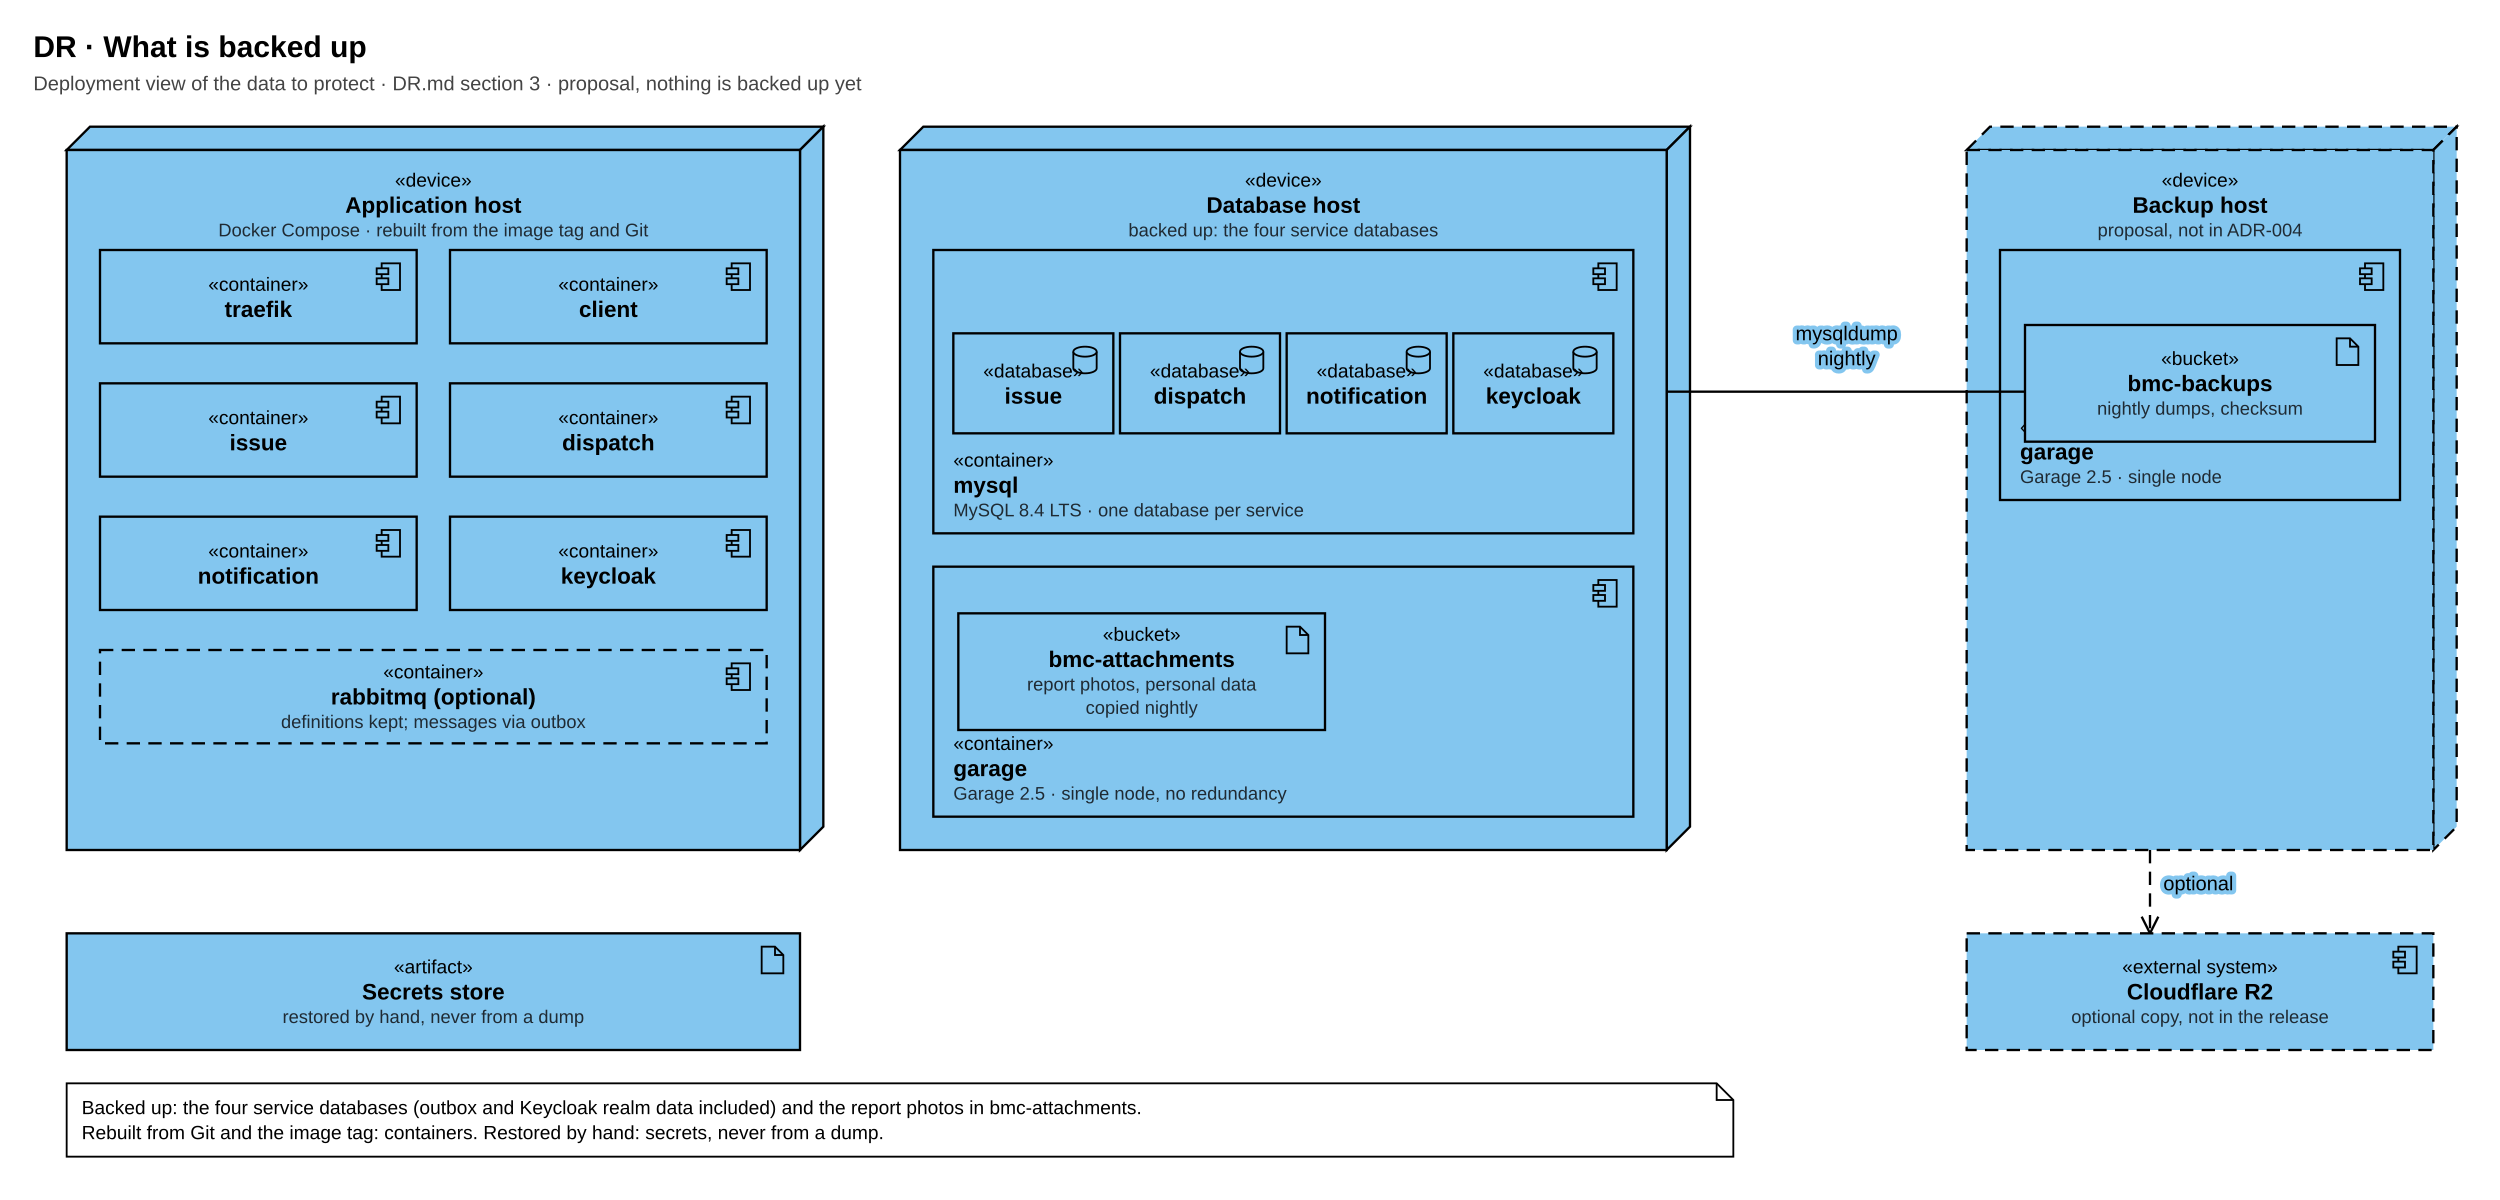
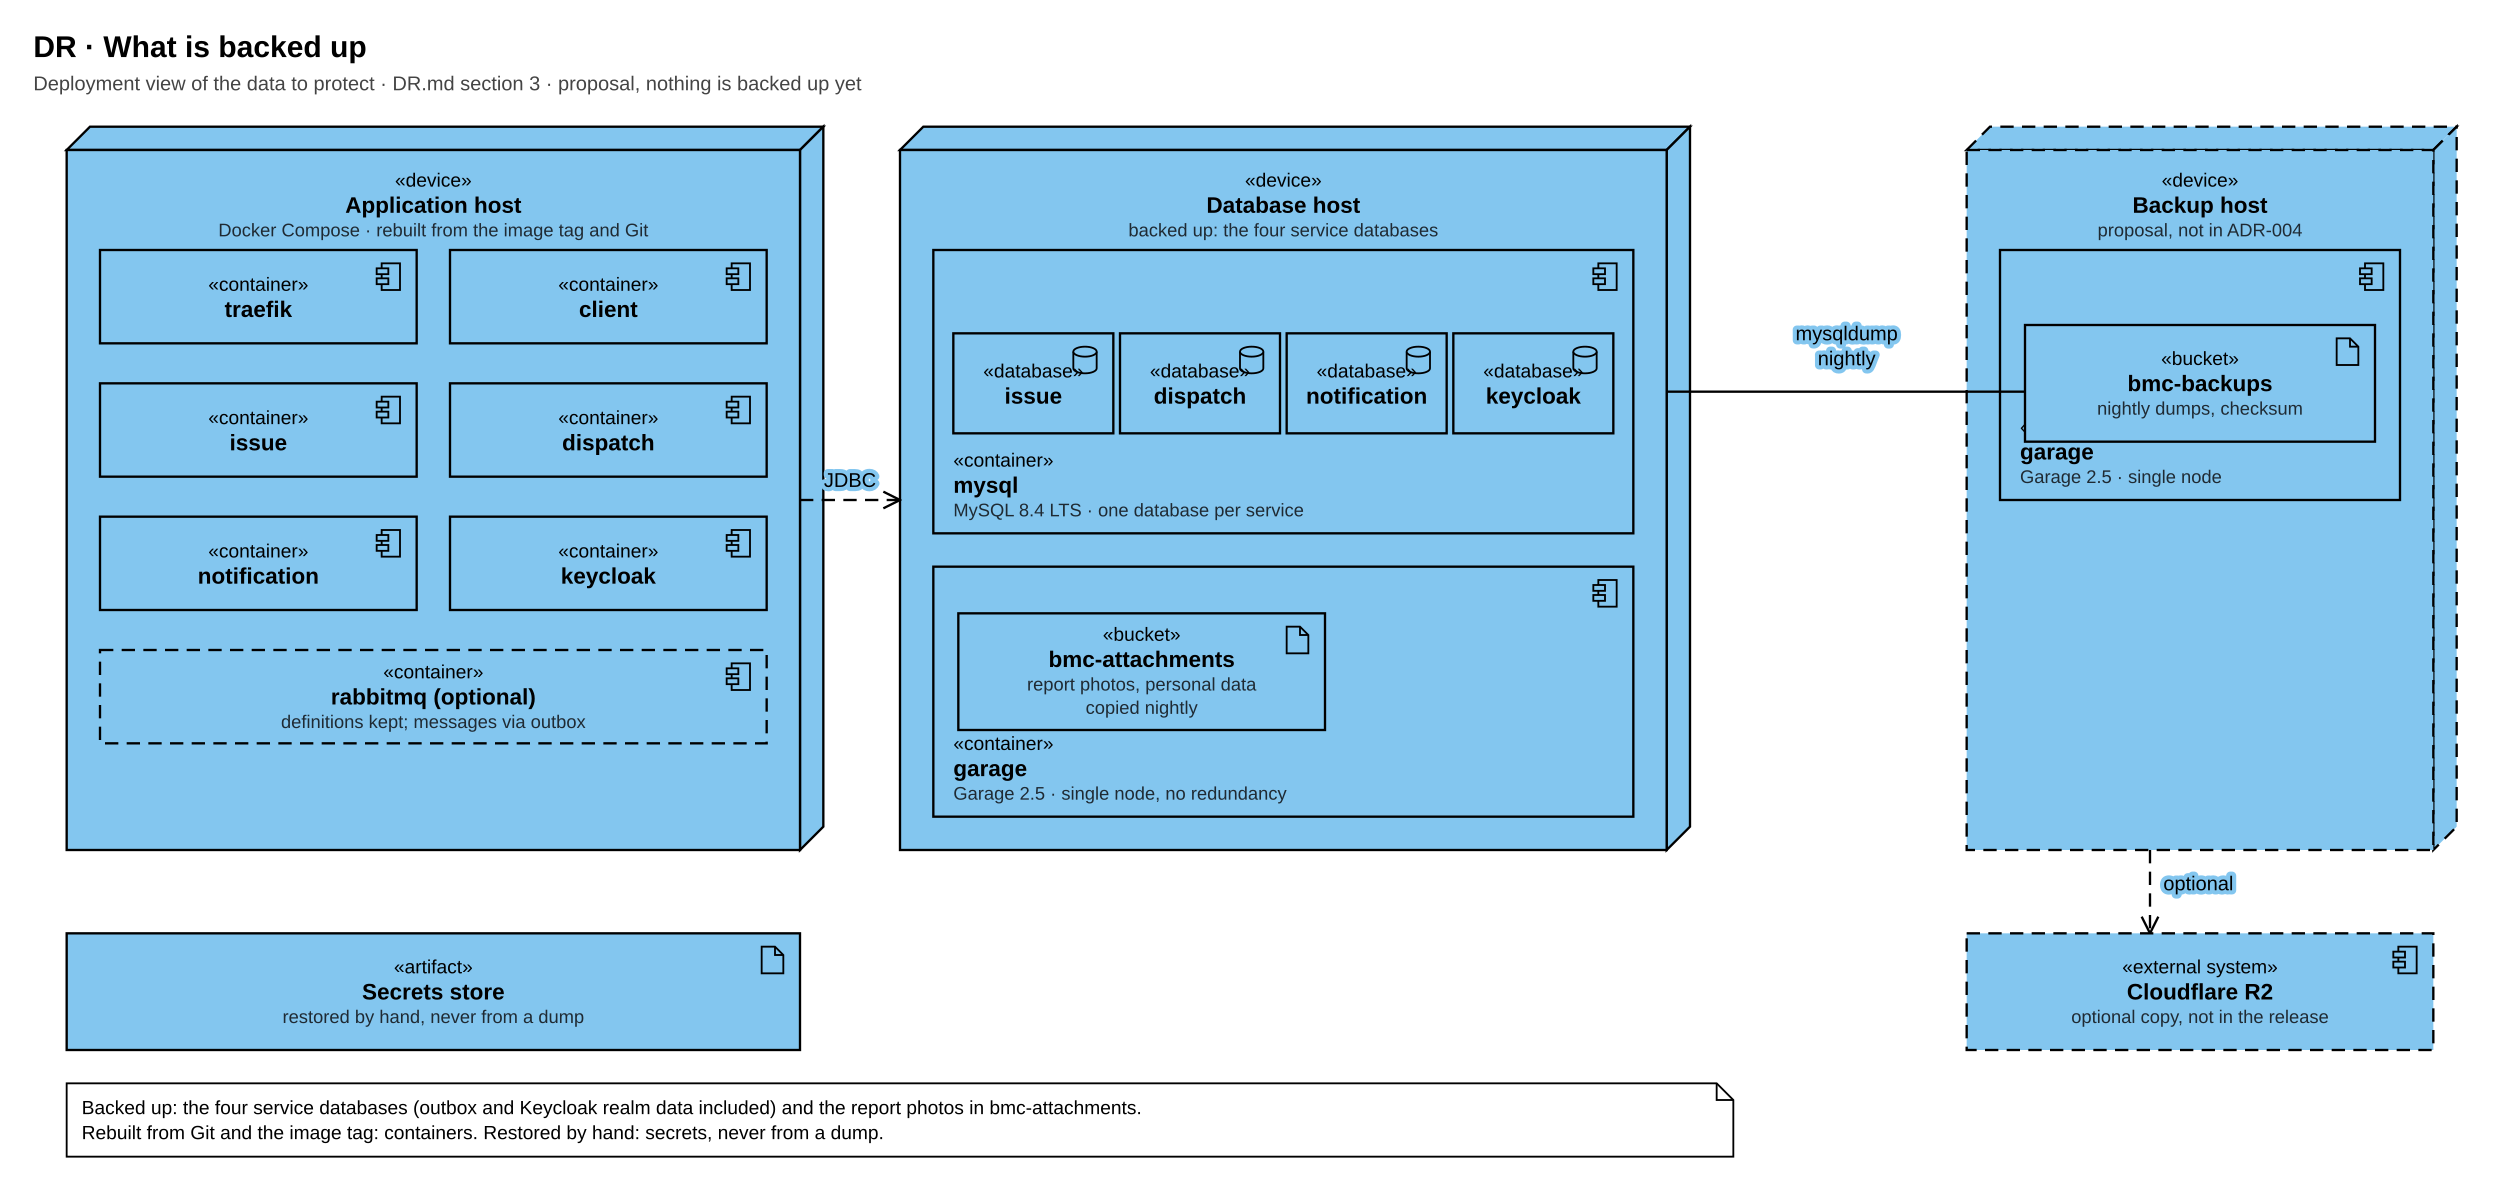
<svg xmlns="http://www.w3.org/2000/svg" width="1500" height="720" viewBox="0 0 1500 720" font-family="Arial, 'Liberation Sans', Helvetica, sans-serif">
  <defs>
    <marker id="open" viewBox="0 0 12 12" refX="11" refY="6" markerWidth="12" markerHeight="12" markerUnits="userSpaceOnUse" orient="auto">
      <path d="M1 1 L11 6 L1 11" fill="none" stroke="#000000" stroke-width="1.4" />
    </marker>
  </defs>
  <rect width="100%" height="100%" fill="#FFFFFF" />
  <path d="M40 90 l14 -14 h440 l-14 14 z" fill="#83C6EF" stroke="#000000" stroke-width="1.4" />
  <path d="M480 90 l14 -14 v420 l-14 14 z" fill="#83C6EF" stroke="#000000" stroke-width="1.4" />
  <rect x="40" y="90" width="440" height="420" fill="#83C6EF" stroke="#000000" stroke-width="1.4" />
  <text x="260.0" y="108" font-size="11.5" fill="#000000" text-anchor="middle" dominant-baseline="central">«device»</text>
  <text x="260.0" y="123" font-size="13.5" font-weight="bold" fill="#000000" text-anchor="middle" dominant-baseline="central">Application host</text>
  <text x="260.0" y="138" font-size="11" fill="#1F2A33" text-anchor="middle" dominant-baseline="central">Docker Compose · rebuilt from the image tag and Git</text>
  <path d="M540 90 l14 -14 h460 l-14 14 z" fill="#83C6EF" stroke="#000000" stroke-width="1.4" />
  <path d="M1000 90 l14 -14 v420 l-14 14 z" fill="#83C6EF" stroke="#000000" stroke-width="1.4" />
  <rect x="540" y="90" width="460" height="420" fill="#83C6EF" stroke="#000000" stroke-width="1.4" />
  <text x="770.0" y="108" font-size="11.5" fill="#000000" text-anchor="middle" dominant-baseline="central">«device»</text>
  <text x="770.0" y="123" font-size="13.5" font-weight="bold" fill="#000000" text-anchor="middle" dominant-baseline="central">Database host</text>
  <text x="770.0" y="138" font-size="11" fill="#1F2A33" text-anchor="middle" dominant-baseline="central">backed up: the four service databases</text>
  <rect x="560" y="150" width="420" height="170" fill="#83C6EF" stroke="#000000" stroke-width="1.4" />
  <rect x="959" y="158" width="11" height="16" stroke="#000000" stroke-width="1.1" fill="#83C6EF" />
  <rect x="956" y="161" width="7" height="3.5" stroke="#000000" stroke-width="1.1" fill="#83C6EF" />
  <rect x="956" y="167" width="7" height="3.5" stroke="#000000" stroke-width="1.1" fill="#83C6EF" />
  <text x="572" y="276" font-size="11.5" fill="#000000" text-anchor="start" dominant-baseline="central">«container»</text>
  <text x="572" y="291" font-size="13.5" font-weight="bold" fill="#000000" text-anchor="start" dominant-baseline="central">mysql</text>
  <text x="572" y="306" font-size="11" fill="#1F2A33" text-anchor="start" dominant-baseline="central">MySQL 8.4 LTS · one database per service</text>
  <rect x="560" y="340" width="420" height="150" fill="#83C6EF" stroke="#000000" stroke-width="1.4" />
  <rect x="959" y="348" width="11" height="16" stroke="#000000" stroke-width="1.1" fill="#83C6EF" />
  <rect x="956" y="351" width="7" height="3.5" stroke="#000000" stroke-width="1.1" fill="#83C6EF" />
  <rect x="956" y="357" width="7" height="3.5" stroke="#000000" stroke-width="1.1" fill="#83C6EF" />
  <text x="572" y="446" font-size="11.5" fill="#000000" text-anchor="start" dominant-baseline="central">«container»</text>
  <text x="572" y="461" font-size="13.5" font-weight="bold" fill="#000000" text-anchor="start" dominant-baseline="central">garage</text>
  <text x="572" y="476" font-size="11" fill="#1F2A33" text-anchor="start" dominant-baseline="central">Garage 2.5 · single node, no redundancy</text>
  <path d="M1180 90 l14 -14 h280 l-14 14 z" fill="#83C6EF" stroke="#000000" stroke-width="1.4" stroke-dasharray="8 5" />
  <path d="M1460 90 l14 -14 v420 l-14 14 z" fill="#83C6EF" stroke="#000000" stroke-width="1.4" stroke-dasharray="8 5" />
  <rect x="1180" y="90" width="280" height="420" fill="#83C6EF" stroke="#000000" stroke-width="1.4" stroke-dasharray="8 5" />
  <text x="1320.0" y="108" font-size="11.5" fill="#000000" text-anchor="middle" dominant-baseline="central">«device»</text>
  <text x="1320.0" y="123" font-size="13.5" font-weight="bold" fill="#000000" text-anchor="middle" dominant-baseline="central">Backup host</text>
  <text x="1320.0" y="138" font-size="11" fill="#1F2A33" text-anchor="middle" dominant-baseline="central">proposal, not in ADR-004</text>
  <rect x="1200" y="150" width="240" height="150" fill="#83C6EF" stroke="#000000" stroke-width="1.4" />
  <rect x="1419" y="158" width="11" height="16" stroke="#000000" stroke-width="1.1" fill="#83C6EF" />
  <rect x="1416" y="161" width="7" height="3.5" stroke="#000000" stroke-width="1.1" fill="#83C6EF" />
  <rect x="1416" y="167" width="7" height="3.5" stroke="#000000" stroke-width="1.1" fill="#83C6EF" />
  <text x="1212" y="256" font-size="11.5" fill="#000000" text-anchor="start" dominant-baseline="central">«container»</text>
  <text x="1212" y="271" font-size="13.5" font-weight="bold" fill="#000000" text-anchor="start" dominant-baseline="central">garage</text>
  <text x="1212" y="286" font-size="11" fill="#1F2A33" text-anchor="start" dominant-baseline="central">Garage 2.5 · single node</text>
  <path d="M1000 235 L1215 235" stroke="#000000" stroke-width="1.4" fill="none" />
  <text stroke="#83C6EF" stroke-width="5" stroke-linejoin="round" x="1108" y="200" font-size="12" fill="#000000" text-anchor="middle" dominant-baseline="central">mysqldump</text>
  <text x="1108" y="200" font-size="12" fill="#000000" text-anchor="middle" dominant-baseline="central">mysqldump</text>
  <text stroke="#83C6EF" stroke-width="5" stroke-linejoin="round" x="1108" y="215" font-size="12" fill="#000000" text-anchor="middle" dominant-baseline="central">nightly</text>
  <text x="1108" y="215" font-size="12" fill="#000000" text-anchor="middle" dominant-baseline="central">nightly</text>
+   <path d="M480 300 L540 300" stroke="#000000" stroke-width="1.4" fill="none" stroke-dasharray="8 5" marker-end="url(#open)" />
+   <text stroke="#83C6EF" stroke-width="5" stroke-linejoin="round" x="510" y="288" font-size="12" fill="#000000" text-anchor="middle" dominant-baseline="central">JDBC</text>
+   <text x="510" y="288" font-size="12" fill="#000000" text-anchor="middle" dominant-baseline="central">JDBC</text>
  <path d="M1290 510 L1290 560" stroke="#000000" stroke-width="1.4" fill="none" stroke-dasharray="8 5" marker-end="url(#open)" />
  <text stroke="#83C6EF" stroke-width="5" stroke-linejoin="round" x="1298" y="530" font-size="12" fill="#000000" text-anchor="start" dominant-baseline="central">optional</text>
  <text x="1298" y="530" font-size="12" fill="#000000" text-anchor="start" dominant-baseline="central">optional</text>
  <text x="20" y="28" font-size="18" font-weight="bold" fill="#000000" text-anchor="start" dominant-baseline="central">DR · What is backed up</text>
  <text x="20" y="50" font-size="12" fill="#444444" text-anchor="start" dominant-baseline="central">Deployment view of the data to protect · DR.md section 3 · proposal, nothing is backed up yet</text>
  <rect x="60" y="150" width="190" height="56" fill="#83C6EF" stroke="#000000" stroke-width="1.4" />
  <rect x="229" y="158" width="11" height="16" stroke="#000000" stroke-width="1.1" fill="#83C6EF" />
  <rect x="226" y="161" width="7" height="3.5" stroke="#000000" stroke-width="1.1" fill="#83C6EF" />
  <rect x="226" y="167" width="7" height="3.5" stroke="#000000" stroke-width="1.1" fill="#83C6EF" />
  <text x="155.0" y="170.5" font-size="11.5" fill="#000000" text-anchor="middle" dominant-baseline="central">«container»</text>
  <text x="155.0" y="185.5" font-size="13.5" font-weight="bold" fill="#000000" text-anchor="middle" dominant-baseline="central">traefik</text>
  <rect x="270" y="150" width="190" height="56" fill="#83C6EF" stroke="#000000" stroke-width="1.4" />
  <rect x="439" y="158" width="11" height="16" stroke="#000000" stroke-width="1.1" fill="#83C6EF" />
  <rect x="436" y="161" width="7" height="3.5" stroke="#000000" stroke-width="1.1" fill="#83C6EF" />
  <rect x="436" y="167" width="7" height="3.5" stroke="#000000" stroke-width="1.1" fill="#83C6EF" />
  <text x="365.0" y="170.5" font-size="11.5" fill="#000000" text-anchor="middle" dominant-baseline="central">«container»</text>
  <text x="365.0" y="185.5" font-size="13.5" font-weight="bold" fill="#000000" text-anchor="middle" dominant-baseline="central">client</text>
  <rect x="60" y="230" width="190" height="56" fill="#83C6EF" stroke="#000000" stroke-width="1.4" />
  <rect x="229" y="238" width="11" height="16" stroke="#000000" stroke-width="1.1" fill="#83C6EF" />
  <rect x="226" y="241" width="7" height="3.5" stroke="#000000" stroke-width="1.1" fill="#83C6EF" />
  <rect x="226" y="247" width="7" height="3.5" stroke="#000000" stroke-width="1.1" fill="#83C6EF" />
  <text x="155.0" y="250.5" font-size="11.5" fill="#000000" text-anchor="middle" dominant-baseline="central">«container»</text>
  <text x="155.0" y="265.5" font-size="13.5" font-weight="bold" fill="#000000" text-anchor="middle" dominant-baseline="central">issue</text>
  <rect x="270" y="230" width="190" height="56" fill="#83C6EF" stroke="#000000" stroke-width="1.4" />
  <rect x="439" y="238" width="11" height="16" stroke="#000000" stroke-width="1.1" fill="#83C6EF" />
  <rect x="436" y="241" width="7" height="3.5" stroke="#000000" stroke-width="1.1" fill="#83C6EF" />
  <rect x="436" y="247" width="7" height="3.5" stroke="#000000" stroke-width="1.1" fill="#83C6EF" />
  <text x="365.0" y="250.5" font-size="11.5" fill="#000000" text-anchor="middle" dominant-baseline="central">«container»</text>
  <text x="365.0" y="265.5" font-size="13.5" font-weight="bold" fill="#000000" text-anchor="middle" dominant-baseline="central">dispatch</text>
  <rect x="60" y="310" width="190" height="56" fill="#83C6EF" stroke="#000000" stroke-width="1.4" />
  <rect x="229" y="318" width="11" height="16" stroke="#000000" stroke-width="1.1" fill="#83C6EF" />
  <rect x="226" y="321" width="7" height="3.5" stroke="#000000" stroke-width="1.1" fill="#83C6EF" />
  <rect x="226" y="327" width="7" height="3.5" stroke="#000000" stroke-width="1.1" fill="#83C6EF" />
  <text x="155.0" y="330.5" font-size="11.5" fill="#000000" text-anchor="middle" dominant-baseline="central">«container»</text>
  <text x="155.0" y="345.5" font-size="13.5" font-weight="bold" fill="#000000" text-anchor="middle" dominant-baseline="central">notification</text>
  <rect x="270" y="310" width="190" height="56" fill="#83C6EF" stroke="#000000" stroke-width="1.4" />
  <rect x="439" y="318" width="11" height="16" stroke="#000000" stroke-width="1.1" fill="#83C6EF" />
  <rect x="436" y="321" width="7" height="3.5" stroke="#000000" stroke-width="1.1" fill="#83C6EF" />
  <rect x="436" y="327" width="7" height="3.5" stroke="#000000" stroke-width="1.1" fill="#83C6EF" />
  <text x="365.0" y="330.5" font-size="11.5" fill="#000000" text-anchor="middle" dominant-baseline="central">«container»</text>
  <text x="365.0" y="345.5" font-size="13.5" font-weight="bold" fill="#000000" text-anchor="middle" dominant-baseline="central">keycloak</text>
  <rect x="60" y="390" width="400" height="56" fill="#83C6EF" stroke="#000000" stroke-width="1.4" stroke-dasharray="8 5" />
  <rect x="439" y="398" width="11" height="16" stroke="#000000" stroke-width="1.1" fill="#83C6EF" />
  <rect x="436" y="401" width="7" height="3.5" stroke="#000000" stroke-width="1.1" fill="#83C6EF" />
  <rect x="436" y="407" width="7" height="3.5" stroke="#000000" stroke-width="1.1" fill="#83C6EF" />
  <text x="260.0" y="403.0" font-size="11.5" fill="#000000" text-anchor="middle" dominant-baseline="central">«container»</text>
  <text x="260.0" y="418.0" font-size="13.5" font-weight="bold" fill="#000000" text-anchor="middle" dominant-baseline="central">rabbitmq (optional)</text>
  <text x="260.0" y="433.0" font-size="11" fill="#1F2A33" text-anchor="middle" dominant-baseline="central">definitions kept; messages via outbox</text>
  <rect x="572" y="200" width="96" height="60" fill="#83C6EF" stroke="#000000" stroke-width="1.4" />
  <path d="M644 211 v10 a7 3 0 0 0 14 0 v-10" stroke="#000000" stroke-width="1.1" fill="#83C6EF" />
  <ellipse cx="651" cy="211" rx="7" ry="3" stroke="#000000" stroke-width="1.1" fill="#83C6EF" />
  <text x="620.0" y="222.5" font-size="11.5" fill="#000000" text-anchor="middle" dominant-baseline="central">«database»</text>
  <text x="620.0" y="237.5" font-size="13.5" font-weight="bold" fill="#000000" text-anchor="middle" dominant-baseline="central">issue</text>
  <rect x="672" y="200" width="96" height="60" fill="#83C6EF" stroke="#000000" stroke-width="1.4" />
  <path d="M744 211 v10 a7 3 0 0 0 14 0 v-10" stroke="#000000" stroke-width="1.1" fill="#83C6EF" />
  <ellipse cx="751" cy="211" rx="7" ry="3" stroke="#000000" stroke-width="1.1" fill="#83C6EF" />
  <text x="720.0" y="222.5" font-size="11.5" fill="#000000" text-anchor="middle" dominant-baseline="central">«database»</text>
  <text x="720.0" y="237.5" font-size="13.5" font-weight="bold" fill="#000000" text-anchor="middle" dominant-baseline="central">dispatch</text>
  <rect x="772" y="200" width="96" height="60" fill="#83C6EF" stroke="#000000" stroke-width="1.4" />
  <path d="M844 211 v10 a7 3 0 0 0 14 0 v-10" stroke="#000000" stroke-width="1.1" fill="#83C6EF" />
  <ellipse cx="851" cy="211" rx="7" ry="3" stroke="#000000" stroke-width="1.1" fill="#83C6EF" />
  <text x="820.0" y="222.5" font-size="11.5" fill="#000000" text-anchor="middle" dominant-baseline="central">«database»</text>
  <text x="820.0" y="237.5" font-size="13.5" font-weight="bold" fill="#000000" text-anchor="middle" dominant-baseline="central">notification</text>
  <rect x="872" y="200" width="96" height="60" fill="#83C6EF" stroke="#000000" stroke-width="1.4" />
  <path d="M944 211 v10 a7 3 0 0 0 14 0 v-10" stroke="#000000" stroke-width="1.1" fill="#83C6EF" />
  <ellipse cx="951" cy="211" rx="7" ry="3" stroke="#000000" stroke-width="1.1" fill="#83C6EF" />
  <text x="920.0" y="222.5" font-size="11.5" fill="#000000" text-anchor="middle" dominant-baseline="central">«database»</text>
  <text x="920.0" y="237.5" font-size="13.5" font-weight="bold" fill="#000000" text-anchor="middle" dominant-baseline="central">keycloak</text>
  <rect x="575" y="368" width="220" height="70" fill="#83C6EF" stroke="#000000" stroke-width="1.4" />
  <path d="M772 376 h8 l5 5 v11 h-13 z M780 376 v5 h5" stroke="#000000" stroke-width="1.1" fill="#83C6EF" />
  <text x="685.0" y="380.5" font-size="11.5" fill="#000000" text-anchor="middle" dominant-baseline="central">«bucket»</text>
  <text x="685.0" y="395.5" font-size="13.5" font-weight="bold" fill="#000000" text-anchor="middle" dominant-baseline="central">bmc-attachments</text>
  <text x="685.0" y="410.5" font-size="11" fill="#1F2A33" text-anchor="middle" dominant-baseline="central">report photos, personal data</text>
  <text x="685.0" y="424.5" font-size="11" fill="#1F2A33" text-anchor="middle" dominant-baseline="central">copied nightly</text>
  <rect x="1215" y="195" width="210" height="70" fill="#83C6EF" stroke="#000000" stroke-width="1.4" />
  <path d="M1402 203 h8 l5 5 v11 h-13 z M1410 203 v5 h5" stroke="#000000" stroke-width="1.1" fill="#83C6EF" />
  <text x="1320.0" y="215.0" font-size="11.5" fill="#000000" text-anchor="middle" dominant-baseline="central">«bucket»</text>
  <text x="1320.0" y="230.0" font-size="13.5" font-weight="bold" fill="#000000" text-anchor="middle" dominant-baseline="central">bmc-backups</text>
  <text x="1320.0" y="245.0" font-size="11" fill="#1F2A33" text-anchor="middle" dominant-baseline="central">nightly dumps, checksum</text>
  <rect x="1180" y="560" width="280" height="70" fill="#83C6EF" stroke="#000000" stroke-width="1.4" stroke-dasharray="8 5" />
  <rect x="1439" y="568" width="11" height="16" stroke="#000000" stroke-width="1.1" fill="#83C6EF" />
  <rect x="1436" y="571" width="7" height="3.5" stroke="#000000" stroke-width="1.1" fill="#83C6EF" />
  <rect x="1436" y="577" width="7" height="3.5" stroke="#000000" stroke-width="1.1" fill="#83C6EF" />
  <text x="1320.0" y="580.0" font-size="11.5" fill="#000000" text-anchor="middle" dominant-baseline="central">«external system»</text>
  <text x="1320.0" y="595.0" font-size="13.5" font-weight="bold" fill="#000000" text-anchor="middle" dominant-baseline="central">Cloudflare R2</text>
  <text x="1320.0" y="610.0" font-size="11" fill="#1F2A33" text-anchor="middle" dominant-baseline="central">optional copy, not in the release</text>
  <rect x="40" y="560" width="440" height="70" fill="#83C6EF" stroke="#000000" stroke-width="1.4" />
  <path d="M457 568 h8 l5 5 v11 h-13 z M465 568 v5 h5" stroke="#000000" stroke-width="1.1" fill="#83C6EF" />
  <text x="260.0" y="580.0" font-size="11.5" fill="#000000" text-anchor="middle" dominant-baseline="central">«artifact»</text>
  <text x="260.0" y="595.0" font-size="13.5" font-weight="bold" fill="#000000" text-anchor="middle" dominant-baseline="central">Secrets store</text>
  <text x="260.0" y="610.0" font-size="11" fill="#1F2A33" text-anchor="middle" dominant-baseline="central">restored by hand, never from a dump</text>
  <path d="M40 650 h990 l10 10 v34 h-1000 z" fill="#FFFFFF" stroke="#000000" stroke-width="1.1" />
  <path d="M1030 650 v10 h10" fill="none" stroke="#000000" stroke-width="1.1" />
  <text x="49" y="664.5" font-size="11.5" fill="#000000" text-anchor="start" dominant-baseline="central">Backed up: the four service databases (outbox and Keycloak realm data included) and the report photos in bmc-attachments.</text>
  <text x="49" y="679.5" font-size="11.5" fill="#000000" text-anchor="start" dominant-baseline="central">Rebuilt from Git and the image tag: containers. Restored by hand: secrets, never from a dump.</text>
</svg>
